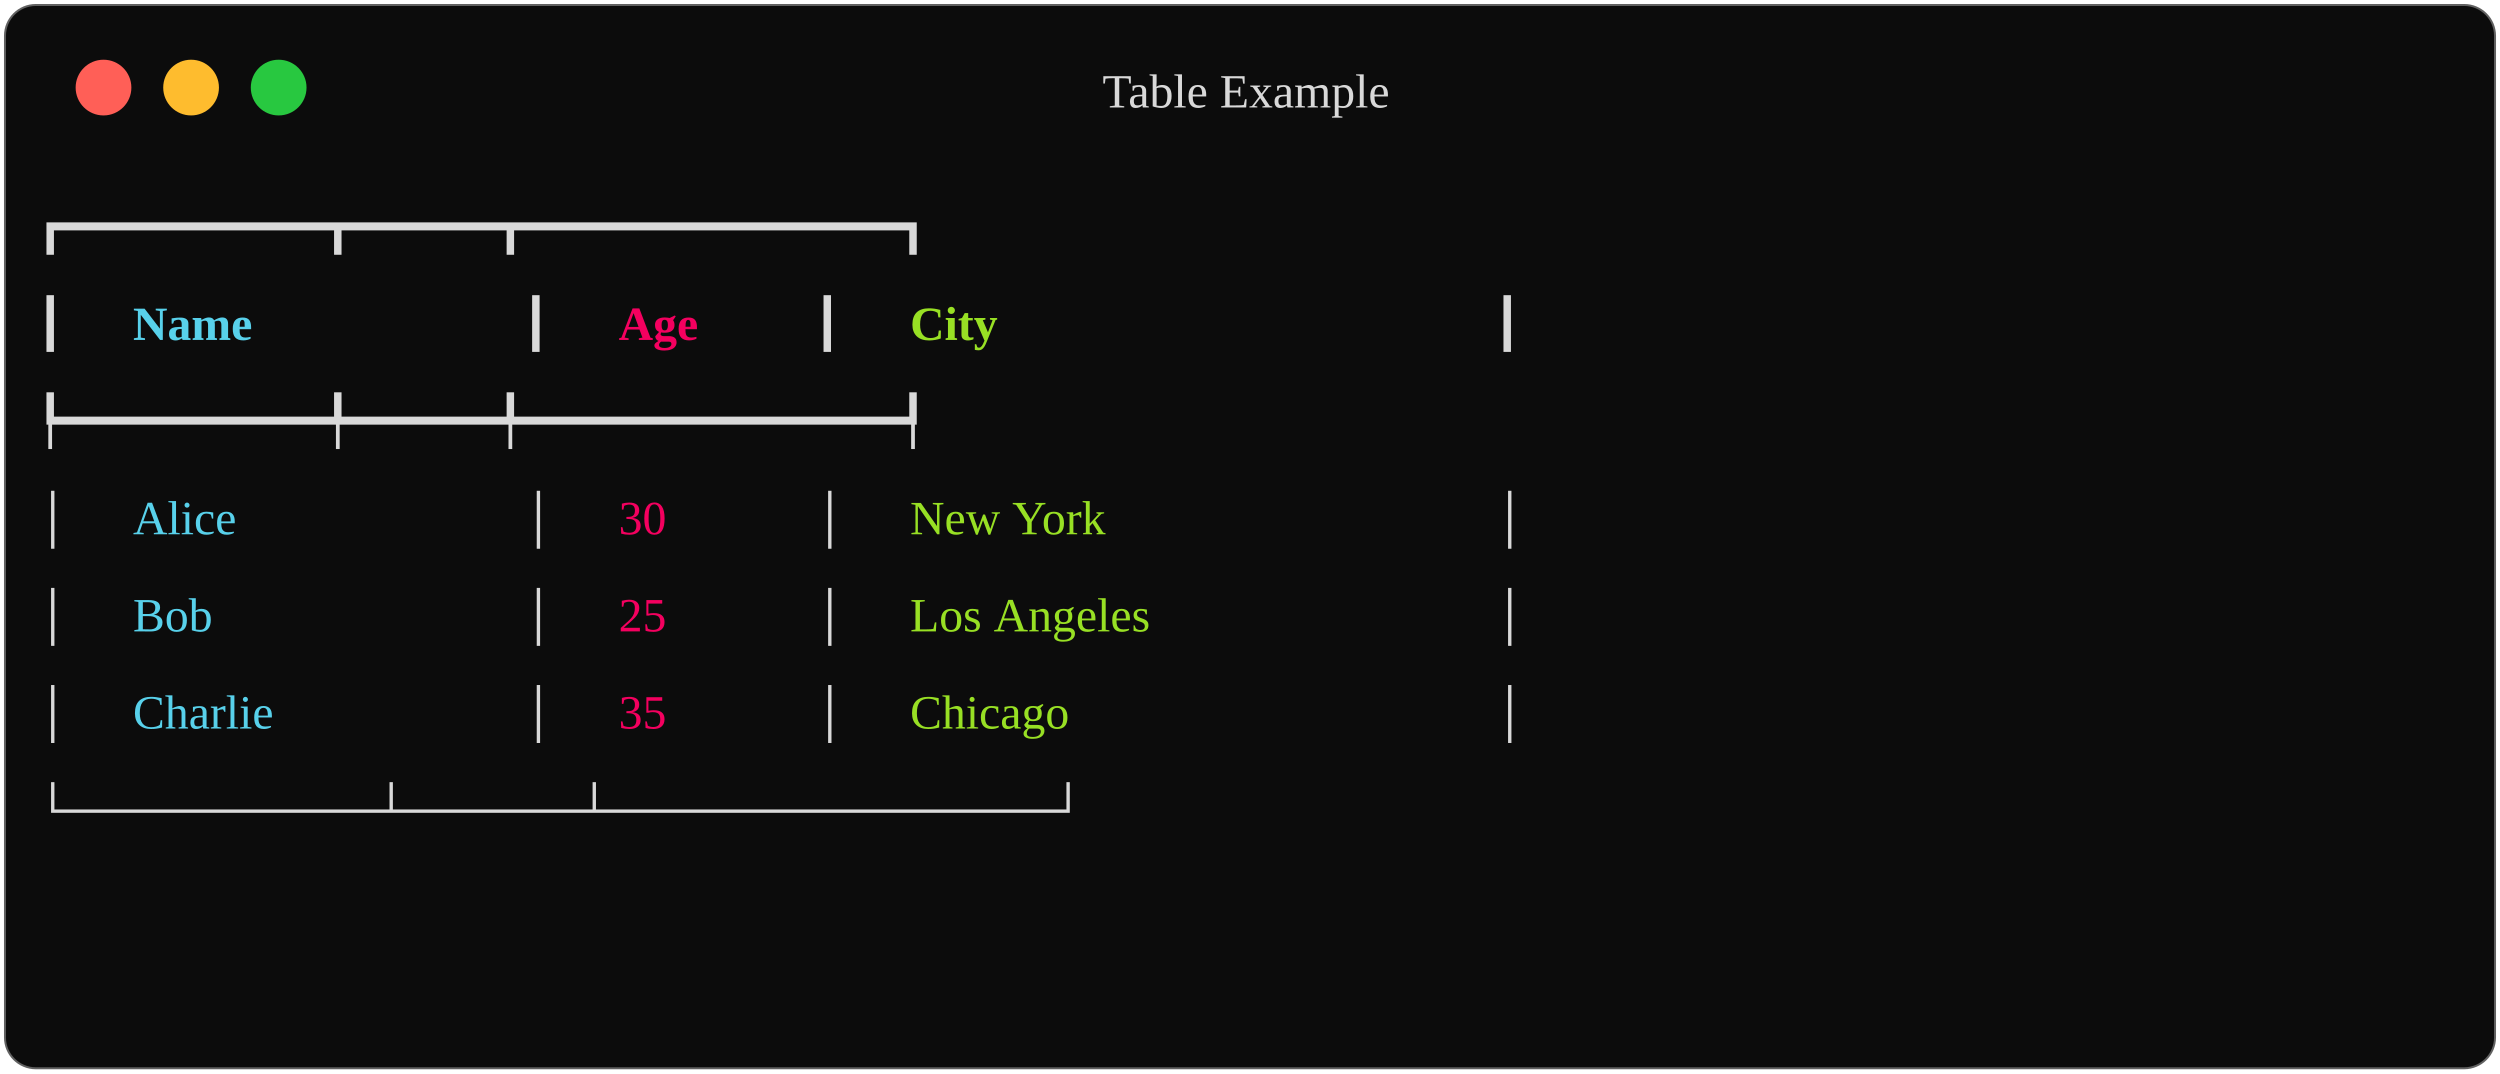
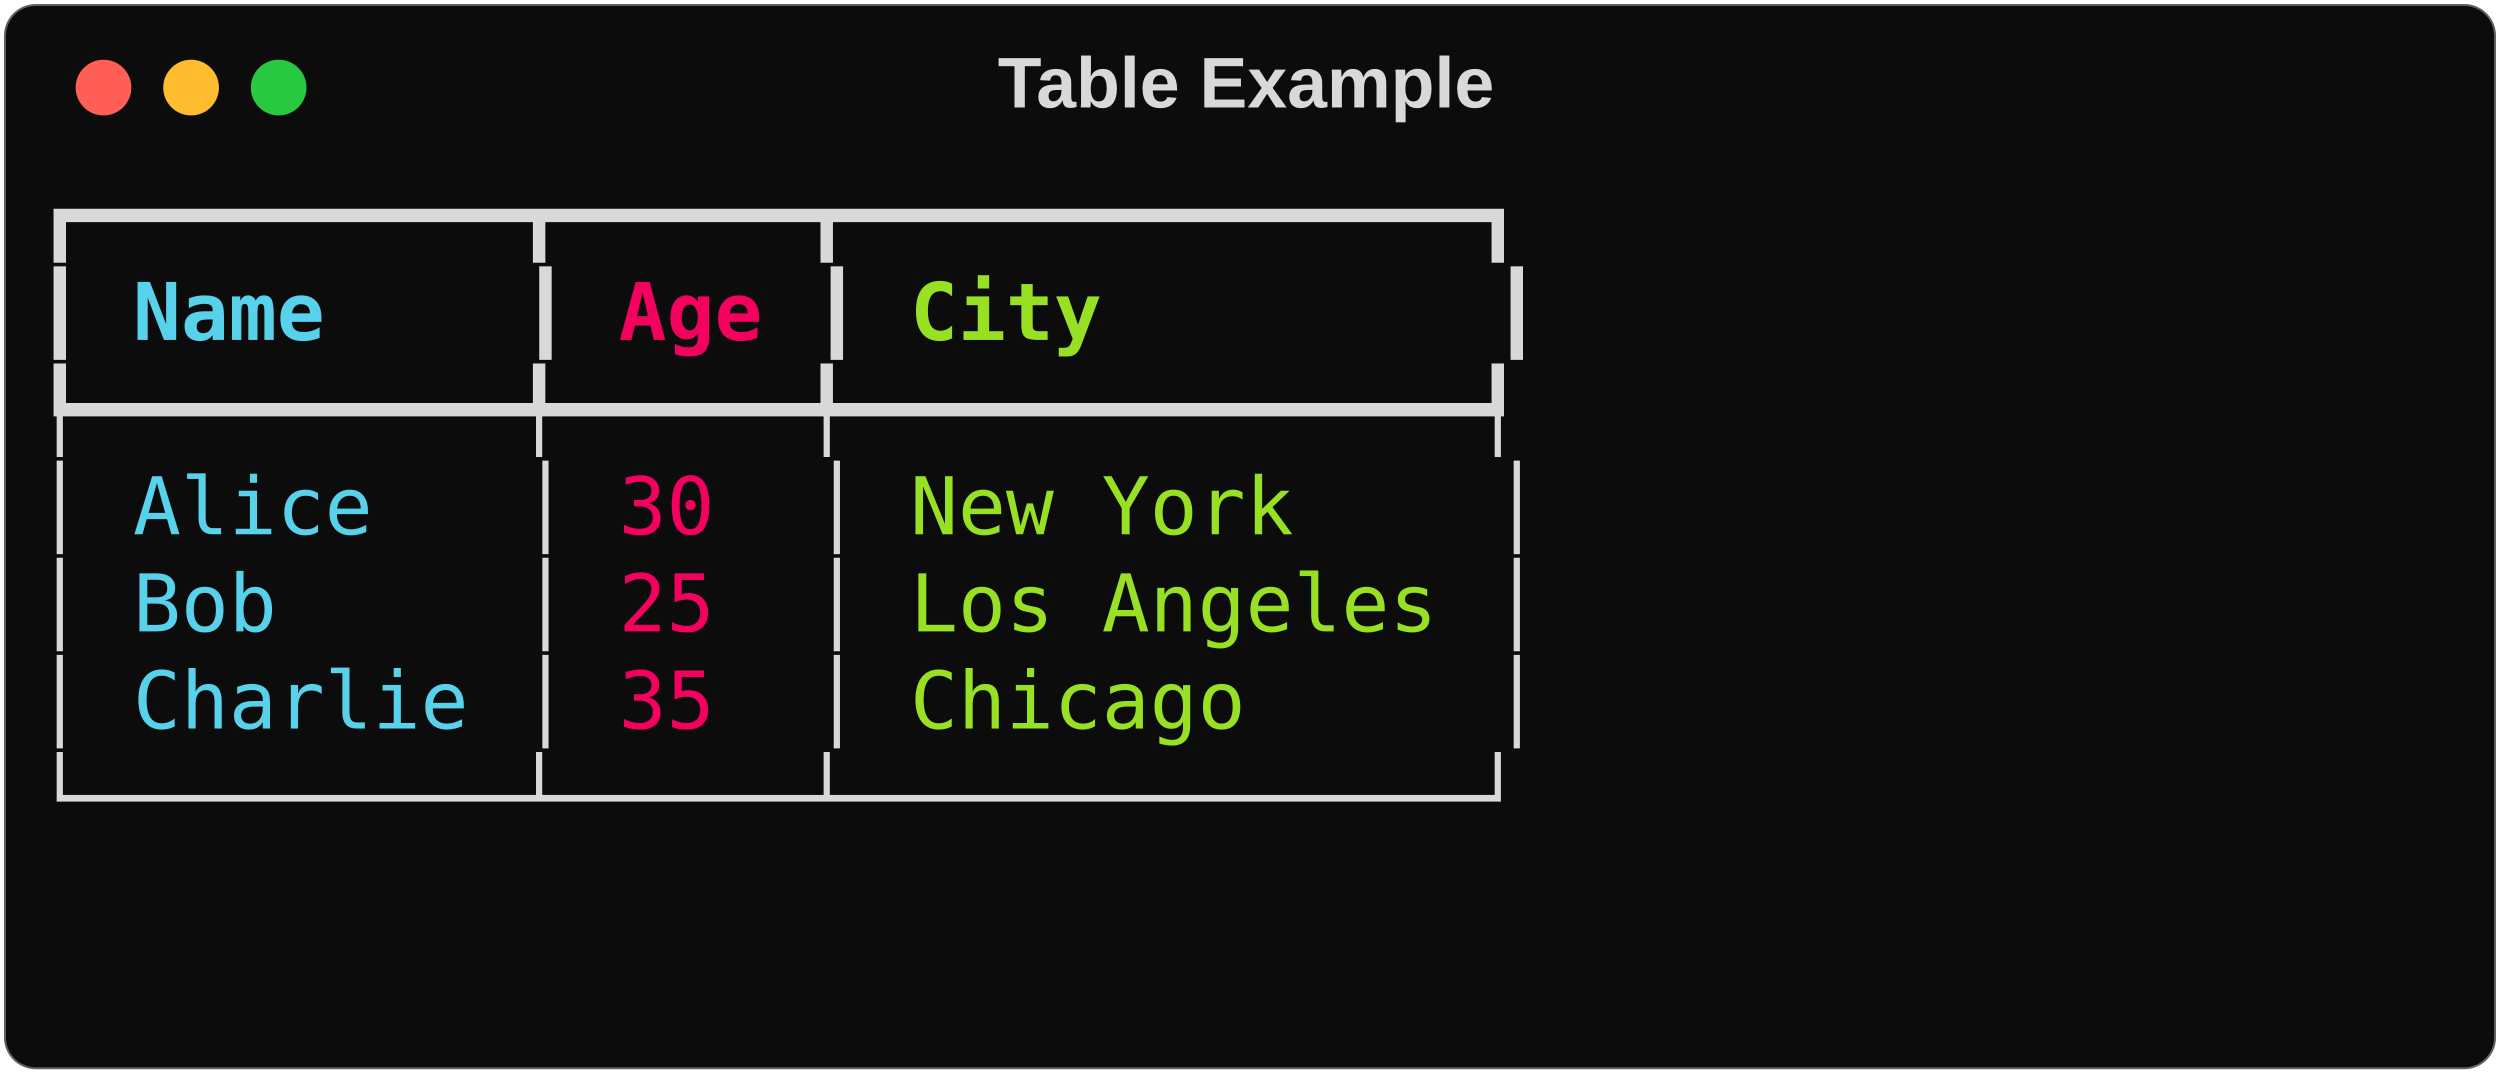
<svg xmlns="http://www.w3.org/2000/svg" class="rich-terminal" viewBox="0 0 628 269.6">
  <style>

-     @font-face {{
+     @font-face {
        font-family: "Fira Code";
        src: local("FiraCode-Regular"),
                url("https://cdnjs.cloudflare.com/ajax/libs/firacode/6.2.0/woff2/FiraCode-Regular.woff2") format("woff2"),
                url("https://cdnjs.cloudflare.com/ajax/libs/firacode/6.2.0/woff/FiraCode-Regular.woff") format("woff");
        font-style: normal;
        font-weight: 400;
-     }}
-     @font-face {{
+     }
+     @font-face {
        font-family: "Fira Code";
        src: local("FiraCode-Bold"),
                url("https://cdnjs.cloudflare.com/ajax/libs/firacode/6.2.0/woff2/FiraCode-Bold.woff2") format("woff2"),
                url("https://cdnjs.cloudflare.com/ajax/libs/firacode/6.2.0/woff/FiraCode-Bold.woff") format("woff");
        font-style: bold;
        font-weight: 700;
-     }}
+     }

-     .terminal-4086547254-matrix {{
+     .terminal-4086547254-matrix {
        font-family: Fira Code, monospace;
        font-size: 20px;
        line-height: 24.4px;
        font-variant-east-asian: full-width;
-     }}
+     }

-     .terminal-4086547254-title {{
+     .terminal-4086547254-title {
        font-size: 18px;
        font-weight: bold;
        font-family: arial;
-     }}
+     }

-     .terminal-4086547254-r3 { fill: #58d1eb;font-weight: bold }
- .terminal-4086547254-r6 { fill: #58d1eb }
+     .terminal-4086547254-r6 { fill: #58d1eb }
+ .terminal-4086547254-r1 { fill: #d9d9d9 }
.terminal-4086547254-r2 { fill: #d9d9d9;font-weight: bold }
+ .terminal-4086547254-r8 { fill: #98e024 }
.terminal-4086547254-r5 { fill: #98e024;font-weight: bold }
.terminal-4086547254-r7 { fill: #f4005f }
- .terminal-4086547254-r8 { fill: #98e024 }
.terminal-4086547254-r4 { fill: #f4005f;font-weight: bold }
- .terminal-4086547254-r1 { fill: #d9d9d9 }
+ .terminal-4086547254-r3 { fill: #58d1eb;font-weight: bold }
    </style>
  <defs>
    <clipPath id="terminal-4086547254-clip-terminal">
      <rect x="0" y="0" width="609" height="218.6" />
    </clipPath>
    <clipPath id="terminal-4086547254-line-0">
      <rect x="0" y="1.5" width="610" height="24.65" />
    </clipPath>
    <clipPath id="terminal-4086547254-line-1">
      <rect x="0" y="25.9" width="610" height="24.65" />
    </clipPath>
    <clipPath id="terminal-4086547254-line-2">
      <rect x="0" y="50.3" width="610" height="24.65" />
    </clipPath>
    <clipPath id="terminal-4086547254-line-3">
      <rect x="0" y="74.7" width="610" height="24.65" />
    </clipPath>
    <clipPath id="terminal-4086547254-line-4">
      <rect x="0" y="99.1" width="610" height="24.65" />
    </clipPath>
    <clipPath id="terminal-4086547254-line-5">
      <rect x="0" y="123.5" width="610" height="24.65" />
    </clipPath>
    <clipPath id="terminal-4086547254-line-6">
      <rect x="0" y="147.9" width="610" height="24.65" />
    </clipPath>
    <clipPath id="terminal-4086547254-line-7">
      <rect x="0" y="172.3" width="610" height="24.65" />
    </clipPath>
  </defs>
  <rect fill="#0c0c0c" stroke="rgba(255,255,255,0.35)" stroke-width="1" x="1" y="1" width="626" height="267.6" rx="8" />
  <text class="terminal-4086547254-title" fill="#d9d9d9" text-anchor="middle" x="313" y="27">Table Example</text>
  <g transform="translate(26,22)">
    <circle cx="0" cy="0" r="7" fill="#ff5f57" />
    <circle cx="22" cy="0" r="7" fill="#febc2e" />
    <circle cx="44" cy="0" r="7" fill="#28c840" />
  </g>
  <g transform="translate(9, 41)" clip-path="url(#terminal-4086547254-clip-terminal)">
    <g class="terminal-4086547254-matrix">
-       <text class="terminal-4086547254-r1" x="0" y="20" textLength="1134.6" clip-path="url(#terminal-4086547254-line-0)">┏━━━━━━━━━┳━━━━━┳━━━━━━━━━━━━━┓</text>
-       <text class="terminal-4086547254-r1" x="0" y="44.4" textLength="36.6" clip-path="url(#terminal-4086547254-line-1)">┃</text>
+       <text class="terminal-4086547254-r1" x="0" y="20" textLength="378.2" clip-path="url(#terminal-4086547254-line-0)">┏━━━━━━━━━┳━━━━━┳━━━━━━━━━━━━━┓</text>
+       <text class="terminal-4086547254-r1" x="0" y="44.4" textLength="12.2" clip-path="url(#terminal-4086547254-line-1)">┃</text>
      <text class="terminal-4086547254-r3" x="24.4" y="44.4" textLength="48.8" clip-path="url(#terminal-4086547254-line-1)">Name</text>
-       <text class="terminal-4086547254-r1" x="122" y="44.4" textLength="36.6" clip-path="url(#terminal-4086547254-line-1)">┃</text>
+       <text class="terminal-4086547254-r1" x="122" y="44.4" textLength="12.2" clip-path="url(#terminal-4086547254-line-1)">┃</text>
      <text class="terminal-4086547254-r4" x="146.4" y="44.4" textLength="36.6" clip-path="url(#terminal-4086547254-line-1)">Age</text>
-       <text class="terminal-4086547254-r1" x="195.2" y="44.4" textLength="36.6" clip-path="url(#terminal-4086547254-line-1)">┃</text>
+       <text class="terminal-4086547254-r1" x="195.2" y="44.4" textLength="12.2" clip-path="url(#terminal-4086547254-line-1)">┃</text>
      <text class="terminal-4086547254-r5" x="219.6" y="44.4" textLength="48.8" clip-path="url(#terminal-4086547254-line-1)">City</text>
-       <text class="terminal-4086547254-r1" x="366" y="44.4" textLength="36.6" clip-path="url(#terminal-4086547254-line-1)">┃</text>
-       <text class="terminal-4086547254-r1" x="0" y="68.8" textLength="1134.6" clip-path="url(#terminal-4086547254-line-2)">┡━━━━━━━━━╇━━━━━╇━━━━━━━━━━━━━┩</text>
-       <text class="terminal-4086547254-r1" x="0" y="93.2" textLength="36.6" clip-path="url(#terminal-4086547254-line-3)">│</text>
+       <text class="terminal-4086547254-r1" x="366" y="44.4" textLength="12.2" clip-path="url(#terminal-4086547254-line-1)">┃</text>
+       <text class="terminal-4086547254-r1" x="0" y="68.8" textLength="378.2" clip-path="url(#terminal-4086547254-line-2)">┡━━━━━━━━━╇━━━━━╇━━━━━━━━━━━━━┩</text>
+       <text class="terminal-4086547254-r1" x="0" y="93.2" textLength="12.2" clip-path="url(#terminal-4086547254-line-3)">│</text>
      <text class="terminal-4086547254-r6" x="24.4" y="93.2" textLength="61" clip-path="url(#terminal-4086547254-line-3)">Alice</text>
-       <text class="terminal-4086547254-r1" x="122" y="93.2" textLength="36.6" clip-path="url(#terminal-4086547254-line-3)">│</text>
+       <text class="terminal-4086547254-r1" x="122" y="93.2" textLength="12.2" clip-path="url(#terminal-4086547254-line-3)">│</text>
      <text class="terminal-4086547254-r7" x="146.4" y="93.2" textLength="36.6" clip-path="url(#terminal-4086547254-line-3)"> 30</text>
-       <text class="terminal-4086547254-r1" x="195.2" y="93.2" textLength="36.6" clip-path="url(#terminal-4086547254-line-3)">│</text>
+       <text class="terminal-4086547254-r1" x="195.2" y="93.2" textLength="12.2" clip-path="url(#terminal-4086547254-line-3)">│</text>
      <text class="terminal-4086547254-r8" x="219.6" y="93.2" textLength="97.6" clip-path="url(#terminal-4086547254-line-3)">New York</text>
-       <text class="terminal-4086547254-r1" x="366" y="93.2" textLength="36.6" clip-path="url(#terminal-4086547254-line-3)">│</text>
-       <text class="terminal-4086547254-r1" x="0" y="117.6" textLength="36.6" clip-path="url(#terminal-4086547254-line-4)">│</text>
+       <text class="terminal-4086547254-r1" x="366" y="93.2" textLength="12.2" clip-path="url(#terminal-4086547254-line-3)">│</text>
+       <text class="terminal-4086547254-r1" x="0" y="117.6" textLength="12.2" clip-path="url(#terminal-4086547254-line-4)">│</text>
      <text class="terminal-4086547254-r6" x="24.4" y="117.6" textLength="36.6" clip-path="url(#terminal-4086547254-line-4)">Bob</text>
-       <text class="terminal-4086547254-r1" x="122" y="117.6" textLength="36.6" clip-path="url(#terminal-4086547254-line-4)">│</text>
+       <text class="terminal-4086547254-r1" x="122" y="117.6" textLength="12.2" clip-path="url(#terminal-4086547254-line-4)">│</text>
      <text class="terminal-4086547254-r7" x="146.4" y="117.6" textLength="36.6" clip-path="url(#terminal-4086547254-line-4)"> 25</text>
-       <text class="terminal-4086547254-r1" x="195.2" y="117.6" textLength="36.6" clip-path="url(#terminal-4086547254-line-4)">│</text>
+       <text class="terminal-4086547254-r1" x="195.2" y="117.6" textLength="12.2" clip-path="url(#terminal-4086547254-line-4)">│</text>
      <text class="terminal-4086547254-r8" x="219.6" y="117.6" textLength="134.2" clip-path="url(#terminal-4086547254-line-4)">Los Angeles</text>
-       <text class="terminal-4086547254-r1" x="366" y="117.6" textLength="36.6" clip-path="url(#terminal-4086547254-line-4)">│</text>
-       <text class="terminal-4086547254-r1" x="0" y="142" textLength="36.6" clip-path="url(#terminal-4086547254-line-5)">│</text>
+       <text class="terminal-4086547254-r1" x="366" y="117.6" textLength="12.2" clip-path="url(#terminal-4086547254-line-4)">│</text>
+       <text class="terminal-4086547254-r1" x="0" y="142" textLength="12.2" clip-path="url(#terminal-4086547254-line-5)">│</text>
      <text class="terminal-4086547254-r6" x="24.4" y="142" textLength="85.4" clip-path="url(#terminal-4086547254-line-5)">Charlie</text>
-       <text class="terminal-4086547254-r1" x="122" y="142" textLength="36.6" clip-path="url(#terminal-4086547254-line-5)">│</text>
+       <text class="terminal-4086547254-r1" x="122" y="142" textLength="12.2" clip-path="url(#terminal-4086547254-line-5)">│</text>
      <text class="terminal-4086547254-r7" x="146.4" y="142" textLength="36.6" clip-path="url(#terminal-4086547254-line-5)"> 35</text>
-       <text class="terminal-4086547254-r1" x="195.2" y="142" textLength="36.6" clip-path="url(#terminal-4086547254-line-5)">│</text>
+       <text class="terminal-4086547254-r1" x="195.2" y="142" textLength="12.2" clip-path="url(#terminal-4086547254-line-5)">│</text>
      <text class="terminal-4086547254-r8" x="219.6" y="142" textLength="85.4" clip-path="url(#terminal-4086547254-line-5)">Chicago</text>
-       <text class="terminal-4086547254-r1" x="366" y="142" textLength="36.6" clip-path="url(#terminal-4086547254-line-5)">│</text>
-       <text class="terminal-4086547254-r1" x="0" y="166.4" textLength="1134.6" clip-path="url(#terminal-4086547254-line-6)">└─────────┴─────┴─────────────┘</text>
+       <text class="terminal-4086547254-r1" x="366" y="142" textLength="12.2" clip-path="url(#terminal-4086547254-line-5)">│</text>
+       <text class="terminal-4086547254-r1" x="0" y="166.4" textLength="378.2" clip-path="url(#terminal-4086547254-line-6)">└─────────┴─────┴─────────────┘</text>
    </g>
  </g>
</svg>
